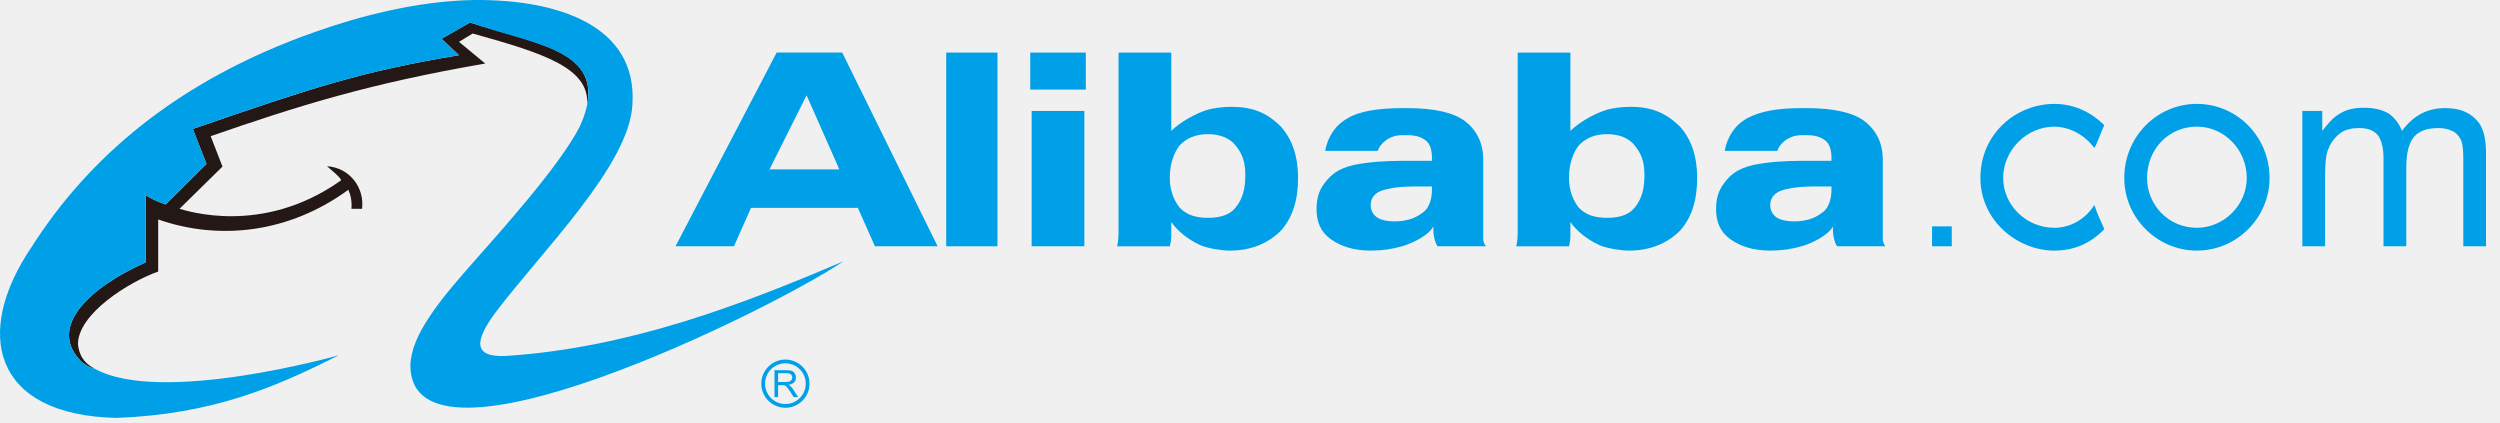
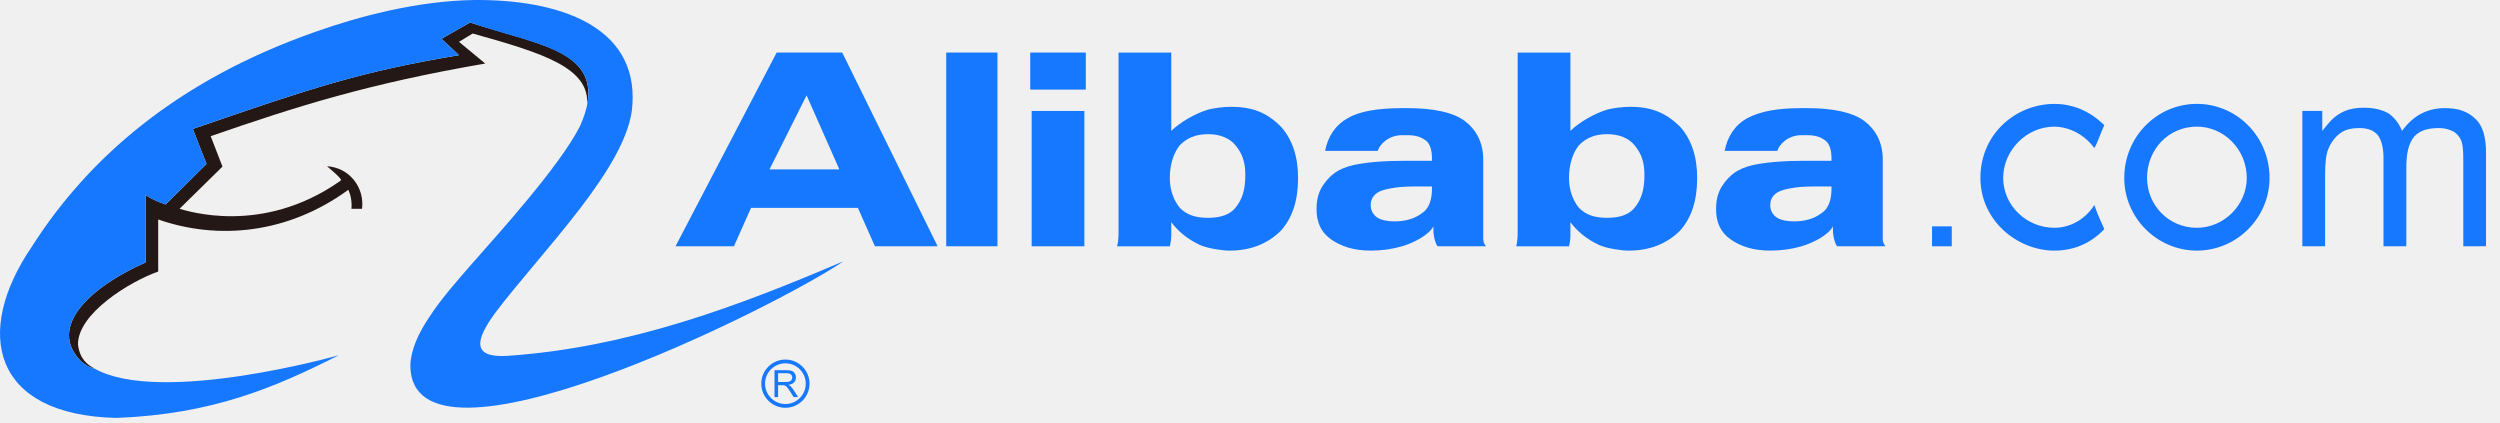
<svg xmlns="http://www.w3.org/2000/svg" xmlns:xlink="http://www.w3.org/1999/xlink" width="142px" height="24px" viewBox="0 0 142 24" version="1.1">
  <defs>
    <polygon id="path-1" points="0 23.738 141.208 23.738 141.208 0 0 0" />
  </defs>
  <g id="Page-1" stroke="none" stroke-width="1" fill="none" fill-rule="evenodd">
    <g id="导航" transform="translate(-101, -1369)">
      <g id="Group-13" transform="translate(101, 1369)">
        <g id="Page-1">
          <path d="M5.358,20.931 C5.164,20.91 4.861,20.737 4.646,20.564 C2.593,18.556 5.229,16.244 8.274,14.905 L8.274,11.082 C8.986,11.536 9.375,11.557 9.397,11.622 L11.729,9.311 L10.952,7.325 C17.777,4.969 20.521,4.062 26.072,3.133 L25.077,2.205 L26.697,1.277 C30.434,2.507 33.955,2.83 33.35,5.962 C33.501,3.847 30.866,3.026 26.849,1.903 L26.072,2.377 L27.562,3.609 C20.91,4.753 16.827,6.05 11.967,7.735 L12.637,9.462 L10.196,11.86 C10.607,11.967 14.861,13.393 19.289,10.303 C19.289,10.303 19.376,10.239 19.376,10.218 C19.247,10.001 18.944,9.763 18.576,9.441 C19.872,9.527 20.715,10.672 20.563,11.86 L19.96,11.86 C20.003,11.47 19.916,11.061 19.786,10.779 C16.352,13.286 12.378,13.653 8.986,12.465 L8.986,15.423 C7.345,16.005 4.408,17.821 4.429,19.57 C4.537,20.413 4.97,20.715 5.358,20.931 L5.358,20.931 Z" id="Fill-1" fill="#231815" />
-           <path d="M19.247,20.175 C15.575,22.032 12.054,23.523 6.633,23.738 C-0.43,23.588 -1.532,18.9 1.816,13.998 C4.97,9.052 9.98,4.58 17.95,1.795 C20.262,0.974 23.653,0.045 26.935,0.001 C31.644,-0.042 36.224,1.427 35.921,5.941 C35.748,9.398 30.759,14.279 28.124,17.777 C27,19.311 26.806,20.304 28.728,20.218 C35.705,19.765 42.034,17.346 47.908,14.84 C43.934,17.539 23.393,27.712 23.307,20.78 C23.329,19.894 23.739,18.965 24.408,17.972 C25.057,16.978 25.964,15.942 26.892,14.884 C28.296,13.285 31.774,9.462 32.94,7.172 C34.906,2.83 30.5,2.615 26.698,1.277 L25.078,2.205 L26.072,3.133 C20.521,4.062 17.778,4.969 10.952,7.324 L11.73,9.311 L9.397,11.621 C9.332,11.557 8.987,11.535 8.274,11.082 L8.274,14.904 C5.229,16.243 2.594,18.556 4.646,20.564 C4.862,20.736 5.164,20.909 5.358,20.931 C9.095,23.049 19.268,20.175 19.247,20.175" id="Fill-3" fill="#00a0e8" />
-           <path d="M44.195,21.697 L44.626,21.697 C44.718,21.697 44.789,21.687 44.842,21.671 C44.894,21.65 44.933,21.618 44.96,21.579 C44.985,21.535 45.001,21.493 45.001,21.444 C45.001,21.372 44.972,21.312 44.922,21.265 C44.871,21.22 44.789,21.198 44.677,21.198 L44.195,21.198 L44.195,21.697 Z M43.992,22.555 L43.992,21.027 L44.668,21.027 C44.802,21.027 44.906,21.04 44.975,21.066 C45.048,21.095 45.102,21.142 45.145,21.215 C45.189,21.283 45.209,21.359 45.209,21.444 C45.209,21.552 45.172,21.645 45.104,21.718 C45.033,21.792 44.926,21.838 44.78,21.86 C44.835,21.888 44.874,21.911 44.901,21.935 C44.96,21.991 45.016,22.057 45.067,22.139 L45.333,22.555 L45.079,22.555 L44.881,22.241 C44.821,22.146 44.771,22.077 44.733,22.028 C44.695,21.978 44.661,21.945 44.631,21.927 C44.6,21.906 44.571,21.89 44.539,21.883 C44.517,21.881 44.481,21.878 44.427,21.878 L44.195,21.878 L44.195,22.555 L43.992,22.555 Z" id="Fill-6" fill="#00a0e8" />
-           <path d="M44.611,23.162 C45.366,23.162 45.981,22.547 45.981,21.792 C45.981,21.036 45.366,20.423 44.611,20.423 C43.855,20.423 43.241,21.036 43.241,21.792 C43.241,22.547 43.855,23.162 44.611,23.162 M43.454,21.792 C43.454,21.154 43.973,20.636 44.611,20.636 C45.248,20.636 45.767,21.154 45.767,21.792 C45.767,22.429 45.248,22.948 44.611,22.948 C43.973,22.948 43.454,22.429 43.454,21.792" id="Fill-8" fill="#00a0e8" />
+           <path d="M19.247,20.175 C15.575,22.032 12.054,23.523 6.633,23.738 C-0.43,23.588 -1.532,18.9 1.816,13.998 C4.97,9.052 9.98,4.58 17.95,1.795 C20.262,0.974 23.653,0.045 26.935,0.001 C31.644,-0.042 36.224,1.427 35.921,5.941 C35.748,9.398 30.759,14.279 28.124,17.777 C27,19.311 26.806,20.304 28.728,20.218 C35.705,19.765 42.034,17.346 47.908,14.84 C43.934,17.539 23.393,27.712 23.307,20.78 C23.329,19.894 23.739,18.965 24.408,17.972 C25.057,16.978 25.964,15.942 26.892,14.884 C28.296,13.285 31.774,9.462 32.94,7.172 C34.906,2.83 30.5,2.615 26.698,1.277 L25.078,2.205 L26.072,3.133 C20.521,4.062 17.778,4.969 10.952,7.324 L11.73,9.311 L9.397,11.621 C9.332,11.557 8.987,11.535 8.274,11.082 L8.274,14.904 C5.229,16.243 2.594,18.556 4.646,20.564 C4.862,20.736 5.164,20.909 5.358,20.931 C9.095,23.049 19.268,20.175 19.247,20.175" id="Fill-3" fill="#1677FF" />
+           <path d="M44.195,21.697 L44.626,21.697 C44.718,21.697 44.789,21.687 44.842,21.671 C44.894,21.65 44.933,21.618 44.96,21.579 C44.985,21.535 45.001,21.493 45.001,21.444 C45.001,21.372 44.972,21.312 44.922,21.265 C44.871,21.22 44.789,21.198 44.677,21.198 L44.195,21.198 L44.195,21.697 Z M43.992,22.555 L43.992,21.027 L44.668,21.027 C44.802,21.027 44.906,21.04 44.975,21.066 C45.048,21.095 45.102,21.142 45.145,21.215 C45.189,21.283 45.209,21.359 45.209,21.444 C45.209,21.552 45.172,21.645 45.104,21.718 C45.033,21.792 44.926,21.838 44.78,21.86 C44.835,21.888 44.874,21.911 44.901,21.935 C44.96,21.991 45.016,22.057 45.067,22.139 L45.333,22.555 L45.079,22.555 L44.881,22.241 C44.821,22.146 44.771,22.077 44.733,22.028 C44.695,21.978 44.661,21.945 44.631,21.927 C44.6,21.906 44.571,21.89 44.539,21.883 C44.517,21.881 44.481,21.878 44.427,21.878 L44.195,21.878 L44.195,22.555 L43.992,22.555 Z" id="Fill-6" fill="#1677FF" />
+           <path d="M44.611,23.162 C45.366,23.162 45.981,22.547 45.981,21.792 C45.981,21.036 45.366,20.423 44.611,20.423 C43.855,20.423 43.241,21.036 43.241,21.792 C43.241,22.547 43.855,23.162 44.611,23.162 M43.454,21.792 C43.454,21.154 43.973,20.636 44.611,20.636 C45.248,20.636 45.767,21.154 45.767,21.792 C45.767,22.429 45.248,22.948 44.611,22.948 C43.973,22.948 43.454,22.429 43.454,21.792" id="Fill-8" fill="#1677FF" />
          <mask id="mask-2" fill="white">
            <use xlink:href="#path-1" />
          </mask>
          <g id="Clip-13" />
-           <polygon id="Fill-12" fill="#00a0e8" mask="url(#mask-2)" points="58.598 13.988 61.592 13.988 61.592 6.302 58.598 6.302" />
-           <polygon id="Fill-14" fill="#00a0e8" mask="url(#mask-2)" points="58.518 5.089 61.674 5.089 61.674 2.985 58.518 2.985" />
-           <polygon id="Fill-15" fill="#00a0e8" mask="url(#mask-2)" points="53.745 13.989 56.656 13.989 56.656 2.985 53.745 2.985" />
-           <path d="M130.773,13.989 L130.773,6.302 L131.905,6.302 L131.905,7.435 C132.23,7.032 132.472,6.709 132.876,6.466 C133.281,6.221 133.702,6.12 134.267,6.12 C134.833,6.12 135.304,6.221 135.708,6.466 C136.03,6.709 136.275,7.032 136.435,7.435 C137.083,6.546 137.891,6.141 138.864,6.141 C139.59,6.141 140.159,6.302 140.643,6.789 C141.048,7.193 141.208,7.841 141.208,8.73 L141.208,13.989 L139.915,13.989 L139.915,9.134 C139.915,8.65 139.9,8.291 139.82,8.048 C139.746,7.803 139.508,7.538 139.328,7.457 C139.117,7.354 138.864,7.274 138.541,7.274 C137.974,7.274 137.481,7.372 137.124,7.76 C136.799,8.164 136.678,8.73 136.678,9.54 L136.678,13.989 L135.383,13.989 L135.383,8.974 C135.383,8.407 135.268,7.951 135.06,7.678 C134.833,7.407 134.495,7.274 134.006,7.274 C133.602,7.274 133.22,7.349 132.945,7.553 C132.702,7.714 132.412,8.058 132.268,8.42 C132.108,8.744 132.065,9.298 132.065,10.025 L132.065,13.989 L130.773,13.989 Z" id="Fill-16" fill="#00a0e8" mask="url(#mask-2)" />
-           <path d="M119.524,13.02 C119.203,13.341 118.312,14.235 116.693,14.235 C114.589,14.235 112.487,12.534 112.487,10.107 C112.487,7.596 114.509,5.901 116.693,5.901 C118.229,5.901 119.203,6.79 119.524,7.112 C119.363,7.436 119.12,8.165 118.959,8.408 C118.229,7.436 117.259,7.194 116.693,7.194 C115.076,7.194 113.78,8.569 113.78,10.107 C113.78,11.645 115.076,12.938 116.693,12.938 C117.501,12.938 118.392,12.534 118.959,11.645 C119.203,12.371 119.442,12.777 119.524,13.02" id="Fill-17" fill="#00a0e8" mask="url(#mask-2)" />
-           <polygon id="Fill-18" fill="#00a0e8" mask="url(#mask-2)" points="109.741 13.989 110.86 13.989 110.86 12.857 109.741 12.857" />
-           <path d="M43.709,9.62 L45.814,5.414 L47.674,9.62 L43.709,9.62 Z M47.838,2.985 L44.114,2.985 L38.369,13.989 L41.687,13.989 L42.659,11.806 L48.727,11.806 L49.696,13.989 L53.257,13.989 L47.838,2.985 Z" id="Fill-19" fill="#00a0e8" mask="url(#mask-2)" />
-           <path d="M70.168,11.806 C69.846,12.211 69.278,12.372 68.63,12.372 C67.903,12.372 67.418,12.211 67.013,11.806 C66.688,11.402 66.445,10.834 66.445,10.108 C66.445,9.298 66.688,8.651 67.013,8.247 C67.418,7.841 67.9,7.62 68.629,7.62 C69.273,7.62 69.846,7.841 70.168,8.247 C70.573,8.731 70.734,9.216 70.734,9.946 C70.734,10.753 70.573,11.321 70.168,11.806 M72.757,7.194 C71.963,6.397 71.144,6.067 69.93,6.067 C69.444,6.067 68.956,6.142 68.63,6.222 C67.886,6.444 67.013,6.952 66.528,7.436 L66.528,2.986 L63.533,2.986 L63.533,12.292 L63.533,13.1 C63.533,13.342 63.533,13.668 63.453,13.99 L66.445,13.99 C66.484,13.843 66.519,13.658 66.528,13.425 L66.528,12.615 C66.876,13.094 67.4,13.563 68.177,13.925 C68.647,14.123 69.439,14.235 69.846,14.235 C71.058,14.235 72.029,13.827 72.757,13.1 C73.406,12.372 73.73,11.402 73.73,10.108 C73.73,8.893 73.406,7.922 72.757,7.194" id="Fill-20" fill="#00a0e8" mask="url(#mask-2)" />
-           <path d="M92.838,11.806 C92.515,12.211 91.948,12.372 91.303,12.372 C90.574,12.372 90.089,12.211 89.684,11.806 C89.36,11.402 89.119,10.834 89.119,10.108 C89.119,9.298 89.36,8.651 89.684,8.247 C90.089,7.841 90.57,7.62 91.3,7.62 C91.946,7.62 92.515,7.841 92.838,8.247 C93.243,8.731 93.404,9.216 93.404,9.946 C93.404,10.753 93.243,11.321 92.838,11.806 M95.427,7.194 C94.625,6.411 93.814,6.067 92.6,6.067 C92.116,6.067 91.626,6.142 91.303,6.222 C90.558,6.444 89.684,6.952 89.199,7.436 L89.199,2.986 L86.204,2.986 L86.204,12.292 L86.204,13.1 C86.204,13.342 86.204,13.668 86.123,13.99 L89.119,13.99 C89.157,13.843 89.191,13.658 89.199,13.425 L89.199,12.615 C89.546,13.094 90.071,13.563 90.848,13.925 C91.319,14.123 92.111,14.235 92.515,14.235 C93.729,14.235 94.699,13.827 95.427,13.1 C96.075,12.372 96.399,11.402 96.399,10.108 C96.399,8.893 96.075,7.922 95.427,7.194" id="Fill-21" fill="#00a0e8" mask="url(#mask-2)" />
-           <path d="M81.335,10.753 C81.335,11.32 81.171,11.806 80.849,12.049 C80.525,12.292 80.238,12.448 79.753,12.529 C79.636,12.556 79.431,12.574 79.224,12.574 C78.819,12.574 78.469,12.512 78.22,12.35 C78.004,12.197 77.855,11.967 77.855,11.645 C77.855,11.238 78.102,10.933 78.568,10.798 C78.815,10.728 79.152,10.655 79.595,10.619 C80.013,10.583 80.525,10.592 81.171,10.592 L81.335,10.592 L81.335,10.753 Z M84.247,13.585 L84.247,13.02 L84.247,9.054 C84.247,8.085 83.841,7.356 83.195,6.869 C82.547,6.383 81.415,6.142 79.96,6.142 L79.636,6.142 C78.259,6.142 77.192,6.325 76.561,6.709 C75.831,7.112 75.427,7.761 75.266,8.569 L78.259,8.569 C78.34,8.246 78.836,7.674 79.636,7.679 C79.715,7.68 79.798,7.679 79.96,7.679 C80.443,7.679 80.756,7.794 81.012,8.002 C81.243,8.197 81.335,8.569 81.335,8.975 L81.335,9.054 L81.335,9.135 L79.96,9.135 L79.636,9.135 C78.585,9.135 77.774,9.216 77.289,9.298 C76.723,9.379 76.338,9.516 75.994,9.702 C75.589,9.945 75.326,10.251 75.103,10.592 C74.861,10.995 74.78,11.401 74.78,11.887 C74.78,12.614 75.023,13.181 75.589,13.585 C76.157,13.989 76.883,14.234 77.855,14.234 C78.503,14.234 79.067,14.151 79.636,13.989 C80.3,13.795 81.171,13.342 81.415,12.858 L81.415,13.02 C81.415,13.517 81.577,13.91 81.659,13.989 L84.408,13.989 C84.327,13.91 84.247,13.747 84.247,13.585 L84.247,13.585 Z" id="Fill-22" fill="#00a0e8" mask="url(#mask-2)" />
-           <path d="M104.028,10.753 C104.028,11.32 103.865,11.806 103.541,12.049 C103.217,12.292 102.931,12.448 102.445,12.529 C102.331,12.556 102.123,12.574 101.916,12.574 C101.51,12.574 101.163,12.512 100.912,12.35 C100.696,12.197 100.549,11.967 100.549,11.645 C100.549,11.238 100.797,10.933 101.262,10.798 C101.507,10.728 101.845,10.655 102.286,10.619 C102.706,10.583 103.217,10.592 103.865,10.592 L104.028,10.592 L104.028,10.753 Z M106.941,13.585 L106.941,13.02 L106.941,9.054 C106.941,8.085 106.535,7.356 105.888,6.869 C105.239,6.383 104.109,6.142 102.652,6.142 L102.328,6.142 C100.954,6.142 99.995,6.319 99.253,6.709 C98.525,7.112 98.122,7.761 97.96,8.569 L100.954,8.569 C101.033,8.246 101.529,7.674 102.328,7.679 C102.408,7.68 102.489,7.679 102.652,7.679 C103.137,7.679 103.448,7.794 103.704,8.002 C103.935,8.197 104.028,8.569 104.028,8.975 L104.028,9.054 L104.028,9.135 L102.652,9.135 L102.328,9.135 C101.277,9.135 100.466,9.216 99.982,9.298 C99.415,9.379 99.03,9.516 98.687,9.702 C98.282,9.945 98.018,10.251 97.798,10.592 C97.553,10.995 97.473,11.401 97.473,11.887 C97.473,12.614 97.716,13.181 98.282,13.585 C98.849,13.989 99.577,14.234 100.549,14.234 C101.196,14.234 101.762,14.151 102.328,13.989 C102.992,13.795 103.865,13.342 104.109,12.858 L104.109,13.02 C104.109,13.517 104.271,13.91 104.35,13.989 L107.102,13.989 C107.02,13.91 106.941,13.747 106.941,13.585 L106.941,13.585 Z" id="Fill-23" fill="#00a0e8" mask="url(#mask-2)" />
-           <path d="M124.783,12.938 C123.165,12.938 121.953,11.644 121.953,10.107 C121.953,8.489 123.165,7.193 124.783,7.193 C126.322,7.193 127.616,8.489 127.616,10.107 C127.616,11.644 126.322,12.938 124.783,12.938 M124.783,5.9 C122.518,5.9 120.658,7.76 120.658,10.107 C120.658,12.371 122.518,14.234 124.783,14.234 C127.048,14.234 128.91,12.371 128.91,10.107 C128.91,7.76 127.048,5.9 124.783,5.9" id="Fill-24" fill="#00a0e8" mask="url(#mask-2)" />
+           <polygon id="Fill-12" fill="#1677FF" mask="url(#mask-2)" points="58.598 13.988 61.592 13.988 61.592 6.302 58.598 6.302" />
+           <polygon id="Fill-14" fill="#1677FF" mask="url(#mask-2)" points="58.518 5.089 61.674 5.089 61.674 2.985 58.518 2.985" />
+           <polygon id="Fill-15" fill="#1677FF" mask="url(#mask-2)" points="53.745 13.989 56.656 13.989 56.656 2.985 53.745 2.985" />
+           <path d="M130.773,13.989 L130.773,6.302 L131.905,6.302 L131.905,7.435 C132.23,7.032 132.472,6.709 132.876,6.466 C133.281,6.221 133.702,6.12 134.267,6.12 C134.833,6.12 135.304,6.221 135.708,6.466 C136.03,6.709 136.275,7.032 136.435,7.435 C137.083,6.546 137.891,6.141 138.864,6.141 C139.59,6.141 140.159,6.302 140.643,6.789 C141.048,7.193 141.208,7.841 141.208,8.73 L141.208,13.989 L139.915,13.989 L139.915,9.134 C139.915,8.65 139.9,8.291 139.82,8.048 C139.746,7.803 139.508,7.538 139.328,7.457 C139.117,7.354 138.864,7.274 138.541,7.274 C137.974,7.274 137.481,7.372 137.124,7.76 C136.799,8.164 136.678,8.73 136.678,9.54 L136.678,13.989 L135.383,13.989 L135.383,8.974 C135.383,8.407 135.268,7.951 135.06,7.678 C134.833,7.407 134.495,7.274 134.006,7.274 C133.602,7.274 133.22,7.349 132.945,7.553 C132.702,7.714 132.412,8.058 132.268,8.42 C132.108,8.744 132.065,9.298 132.065,10.025 L132.065,13.989 L130.773,13.989 Z" id="Fill-16" fill="#1677FF" mask="url(#mask-2)" />
+           <path d="M119.524,13.02 C119.203,13.341 118.312,14.235 116.693,14.235 C114.589,14.235 112.487,12.534 112.487,10.107 C112.487,7.596 114.509,5.901 116.693,5.901 C118.229,5.901 119.203,6.79 119.524,7.112 C119.363,7.436 119.12,8.165 118.959,8.408 C118.229,7.436 117.259,7.194 116.693,7.194 C115.076,7.194 113.78,8.569 113.78,10.107 C113.78,11.645 115.076,12.938 116.693,12.938 C117.501,12.938 118.392,12.534 118.959,11.645 C119.203,12.371 119.442,12.777 119.524,13.02" id="Fill-17" fill="#1677FF" mask="url(#mask-2)" />
+           <polygon id="Fill-18" fill="#1677FF" mask="url(#mask-2)" points="109.741 13.989 110.86 13.989 110.86 12.857 109.741 12.857" />
+           <path d="M43.709,9.62 L45.814,5.414 L47.674,9.62 L43.709,9.62 Z M47.838,2.985 L44.114,2.985 L38.369,13.989 L41.687,13.989 L42.659,11.806 L48.727,11.806 L49.696,13.989 L53.257,13.989 L47.838,2.985 Z" id="Fill-19" fill="#1677FF" mask="url(#mask-2)" />
+           <path d="M70.168,11.806 C69.846,12.211 69.278,12.372 68.63,12.372 C67.903,12.372 67.418,12.211 67.013,11.806 C66.688,11.402 66.445,10.834 66.445,10.108 C66.445,9.298 66.688,8.651 67.013,8.247 C67.418,7.841 67.9,7.62 68.629,7.62 C69.273,7.62 69.846,7.841 70.168,8.247 C70.573,8.731 70.734,9.216 70.734,9.946 C70.734,10.753 70.573,11.321 70.168,11.806 M72.757,7.194 C71.963,6.397 71.144,6.067 69.93,6.067 C69.444,6.067 68.956,6.142 68.63,6.222 C67.886,6.444 67.013,6.952 66.528,7.436 L66.528,2.986 L63.533,2.986 L63.533,12.292 L63.533,13.1 C63.533,13.342 63.533,13.668 63.453,13.99 L66.445,13.99 C66.484,13.843 66.519,13.658 66.528,13.425 L66.528,12.615 C66.876,13.094 67.4,13.563 68.177,13.925 C68.647,14.123 69.439,14.235 69.846,14.235 C71.058,14.235 72.029,13.827 72.757,13.1 C73.406,12.372 73.73,11.402 73.73,10.108 C73.73,8.893 73.406,7.922 72.757,7.194" id="Fill-20" fill="#1677FF" mask="url(#mask-2)" />
+           <path d="M92.838,11.806 C92.515,12.211 91.948,12.372 91.303,12.372 C90.574,12.372 90.089,12.211 89.684,11.806 C89.36,11.402 89.119,10.834 89.119,10.108 C89.119,9.298 89.36,8.651 89.684,8.247 C90.089,7.841 90.57,7.62 91.3,7.62 C91.946,7.62 92.515,7.841 92.838,8.247 C93.243,8.731 93.404,9.216 93.404,9.946 C93.404,10.753 93.243,11.321 92.838,11.806 M95.427,7.194 C94.625,6.411 93.814,6.067 92.6,6.067 C92.116,6.067 91.626,6.142 91.303,6.222 C90.558,6.444 89.684,6.952 89.199,7.436 L89.199,2.986 L86.204,2.986 L86.204,12.292 L86.204,13.1 C86.204,13.342 86.204,13.668 86.123,13.99 L89.119,13.99 C89.157,13.843 89.191,13.658 89.199,13.425 L89.199,12.615 C89.546,13.094 90.071,13.563 90.848,13.925 C91.319,14.123 92.111,14.235 92.515,14.235 C93.729,14.235 94.699,13.827 95.427,13.1 C96.075,12.372 96.399,11.402 96.399,10.108 C96.399,8.893 96.075,7.922 95.427,7.194" id="Fill-21" fill="#1677FF" mask="url(#mask-2)" />
+           <path d="M81.335,10.753 C81.335,11.32 81.171,11.806 80.849,12.049 C80.525,12.292 80.238,12.448 79.753,12.529 C79.636,12.556 79.431,12.574 79.224,12.574 C78.819,12.574 78.469,12.512 78.22,12.35 C78.004,12.197 77.855,11.967 77.855,11.645 C77.855,11.238 78.102,10.933 78.568,10.798 C78.815,10.728 79.152,10.655 79.595,10.619 C80.013,10.583 80.525,10.592 81.171,10.592 L81.335,10.592 L81.335,10.753 Z M84.247,13.585 L84.247,13.02 L84.247,9.054 C84.247,8.085 83.841,7.356 83.195,6.869 C82.547,6.383 81.415,6.142 79.96,6.142 L79.636,6.142 C78.259,6.142 77.192,6.325 76.561,6.709 C75.831,7.112 75.427,7.761 75.266,8.569 L78.259,8.569 C78.34,8.246 78.836,7.674 79.636,7.679 C79.715,7.68 79.798,7.679 79.96,7.679 C80.443,7.679 80.756,7.794 81.012,8.002 C81.243,8.197 81.335,8.569 81.335,8.975 L81.335,9.054 L81.335,9.135 L79.96,9.135 L79.636,9.135 C78.585,9.135 77.774,9.216 77.289,9.298 C76.723,9.379 76.338,9.516 75.994,9.702 C75.589,9.945 75.326,10.251 75.103,10.592 C74.861,10.995 74.78,11.401 74.78,11.887 C74.78,12.614 75.023,13.181 75.589,13.585 C76.157,13.989 76.883,14.234 77.855,14.234 C78.503,14.234 79.067,14.151 79.636,13.989 C80.3,13.795 81.171,13.342 81.415,12.858 L81.415,13.02 C81.415,13.517 81.577,13.91 81.659,13.989 L84.408,13.989 C84.327,13.91 84.247,13.747 84.247,13.585 L84.247,13.585 Z" id="Fill-22" fill="#1677FF" mask="url(#mask-2)" />
+           <path d="M104.028,10.753 C104.028,11.32 103.865,11.806 103.541,12.049 C103.217,12.292 102.931,12.448 102.445,12.529 C102.331,12.556 102.123,12.574 101.916,12.574 C101.51,12.574 101.163,12.512 100.912,12.35 C100.696,12.197 100.549,11.967 100.549,11.645 C100.549,11.238 100.797,10.933 101.262,10.798 C101.507,10.728 101.845,10.655 102.286,10.619 C102.706,10.583 103.217,10.592 103.865,10.592 L104.028,10.592 L104.028,10.753 Z M106.941,13.585 L106.941,13.02 L106.941,9.054 C106.941,8.085 106.535,7.356 105.888,6.869 C105.239,6.383 104.109,6.142 102.652,6.142 L102.328,6.142 C100.954,6.142 99.995,6.319 99.253,6.709 C98.525,7.112 98.122,7.761 97.96,8.569 L100.954,8.569 C101.033,8.246 101.529,7.674 102.328,7.679 C102.408,7.68 102.489,7.679 102.652,7.679 C103.137,7.679 103.448,7.794 103.704,8.002 C103.935,8.197 104.028,8.569 104.028,8.975 L104.028,9.054 L104.028,9.135 L102.652,9.135 L102.328,9.135 C101.277,9.135 100.466,9.216 99.982,9.298 C99.415,9.379 99.03,9.516 98.687,9.702 C98.282,9.945 98.018,10.251 97.798,10.592 C97.553,10.995 97.473,11.401 97.473,11.887 C97.473,12.614 97.716,13.181 98.282,13.585 C98.849,13.989 99.577,14.234 100.549,14.234 C101.196,14.234 101.762,14.151 102.328,13.989 C102.992,13.795 103.865,13.342 104.109,12.858 L104.109,13.02 C104.109,13.517 104.271,13.91 104.35,13.989 L107.102,13.989 C107.02,13.91 106.941,13.747 106.941,13.585 L106.941,13.585 Z" id="Fill-23" fill="#1677FF" mask="url(#mask-2)" />
+           <path d="M124.783,12.938 C123.165,12.938 121.953,11.644 121.953,10.107 C121.953,8.489 123.165,7.193 124.783,7.193 C126.322,7.193 127.616,8.489 127.616,10.107 C127.616,11.644 126.322,12.938 124.783,12.938 M124.783,5.9 C122.518,5.9 120.658,7.76 120.658,10.107 C120.658,12.371 122.518,14.234 124.783,14.234 C127.048,14.234 128.91,12.371 128.91,10.107 C128.91,7.76 127.048,5.9 124.783,5.9" id="Fill-24" fill="#1677FF" mask="url(#mask-2)" />
        </g>
      </g>
    </g>
  </g>
</svg>
